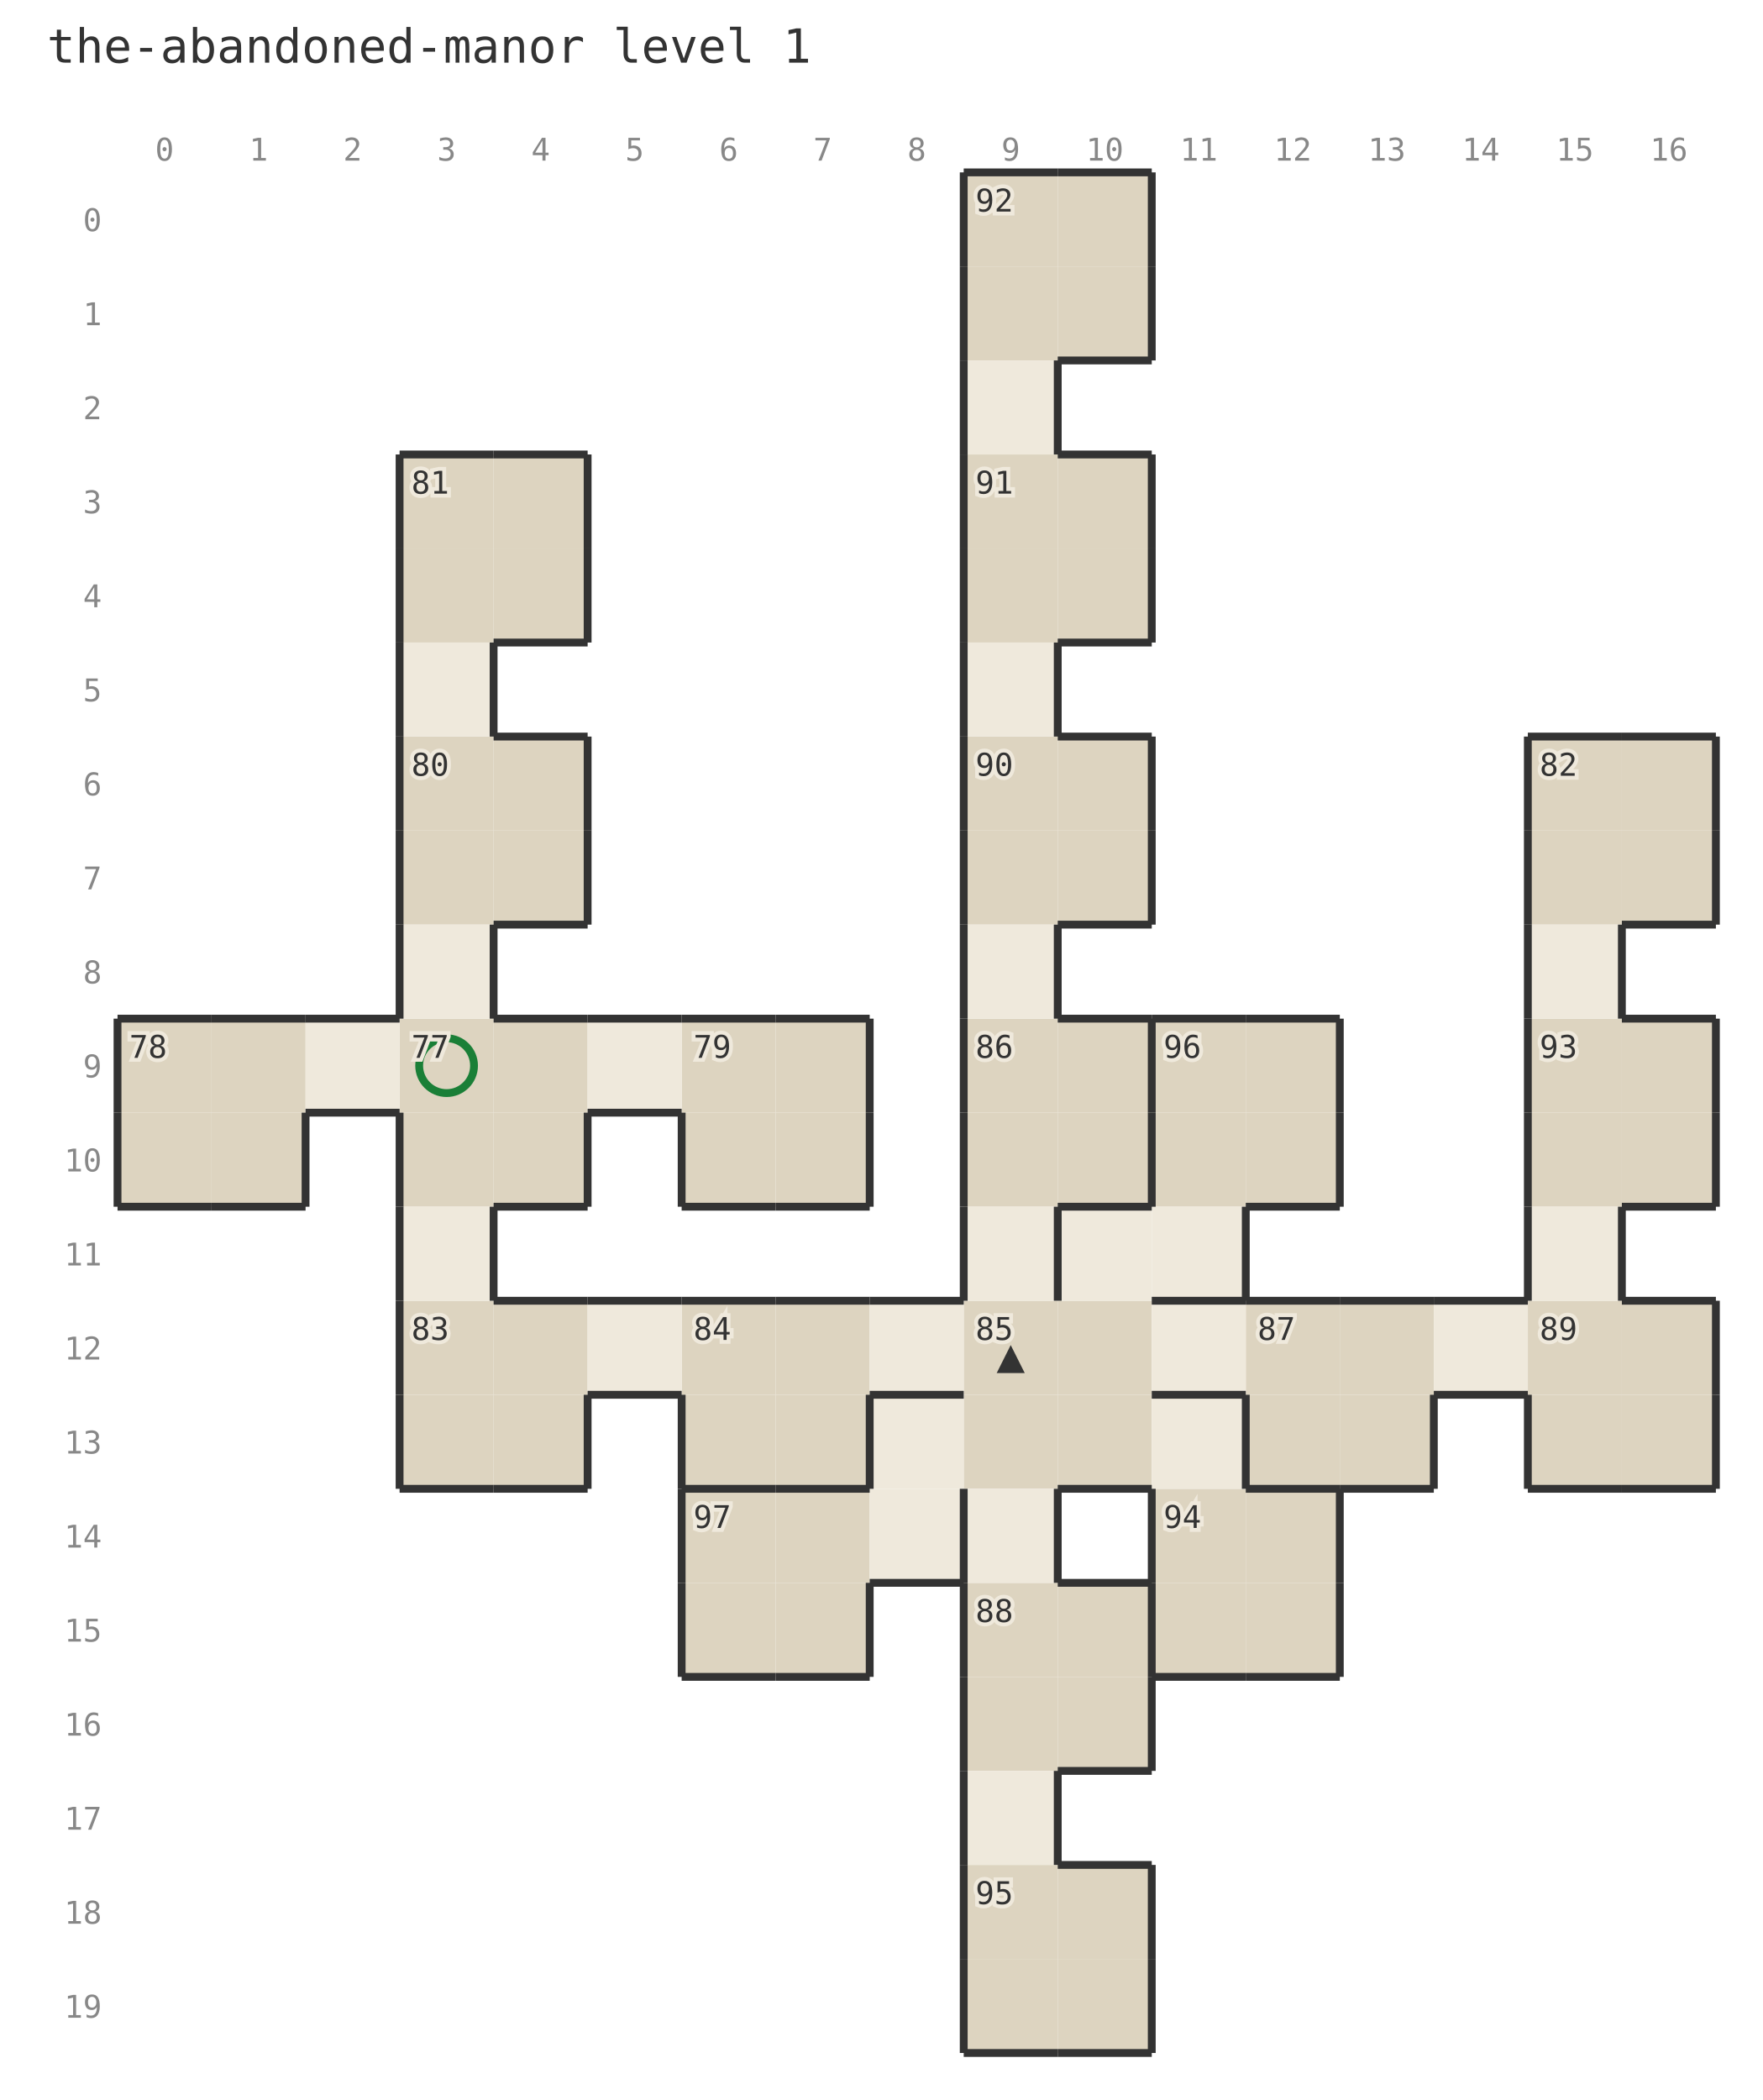
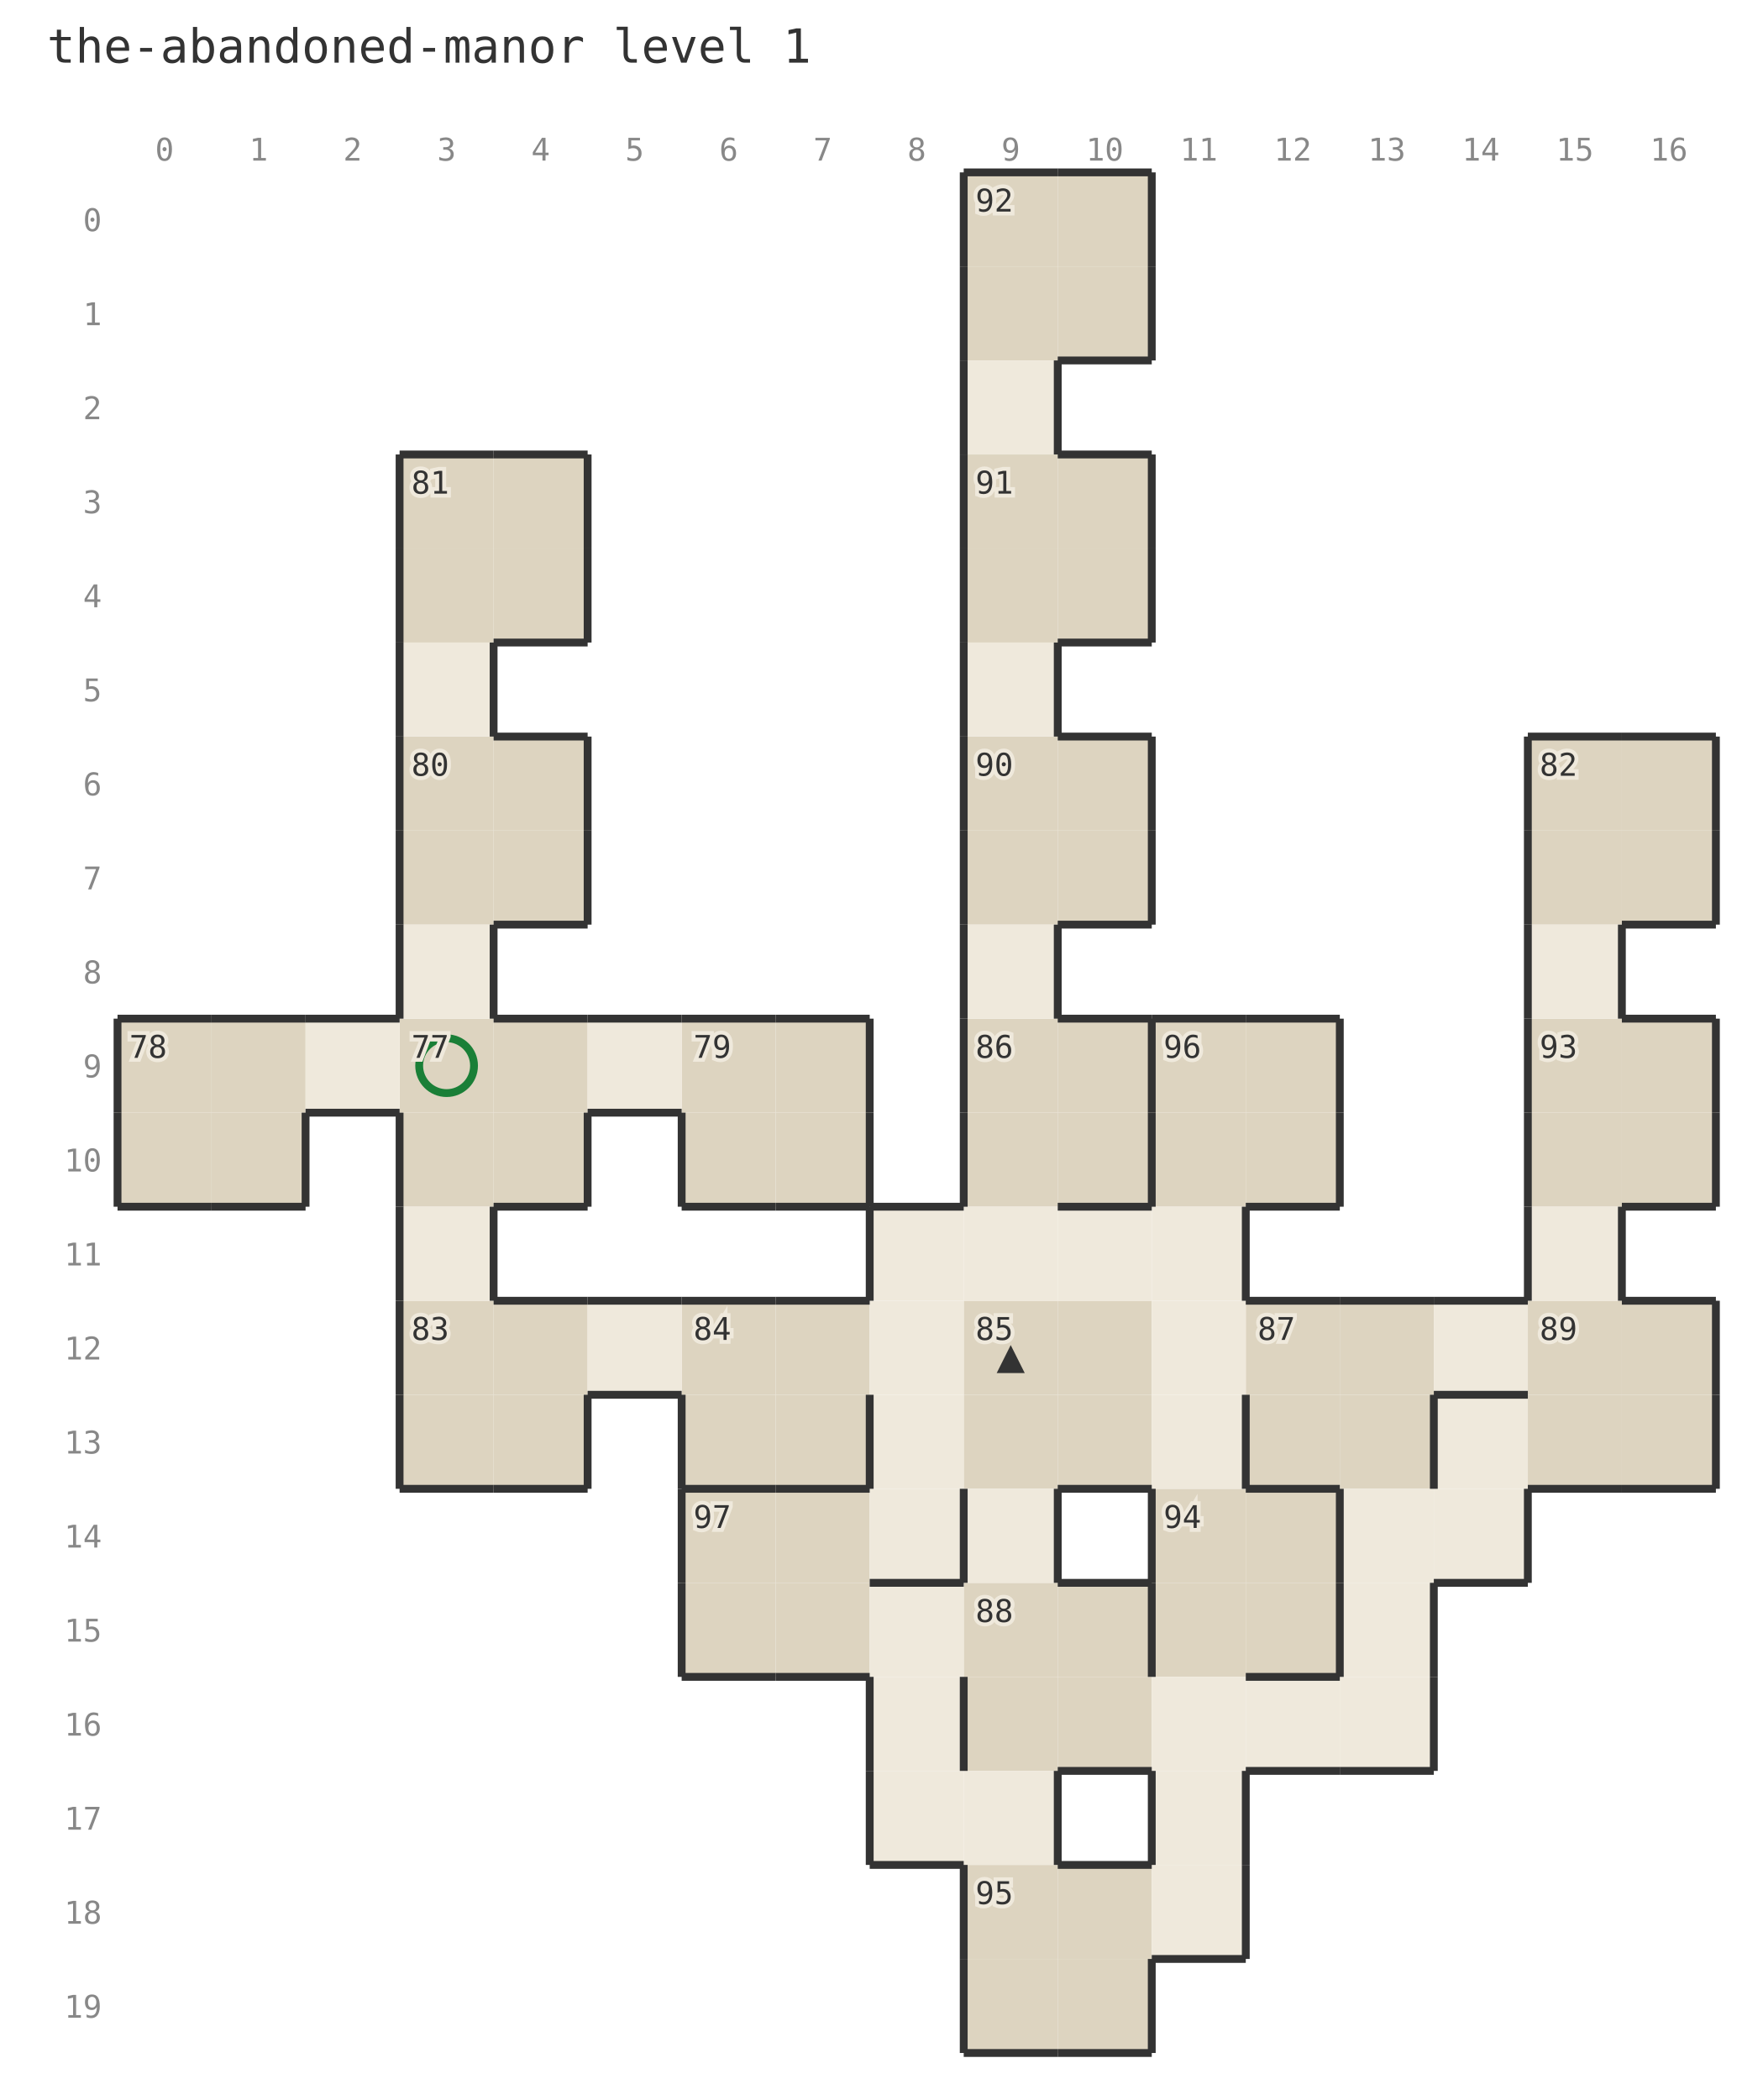
<svg xmlns="http://www.w3.org/2000/svg" width="450" height="536" viewBox="0 0 450 536">
  <text x="12" y="16" font-family="monospace" font-size="12" fill="#333333">the-abandoned-manor level 1</text>
  <text x="42" y="41" font-family="monospace" font-size="8" text-anchor="middle" fill="#888888">0</text>
  <text x="66" y="41" font-family="monospace" font-size="8" text-anchor="middle" fill="#888888">1</text>
  <text x="90" y="41" font-family="monospace" font-size="8" text-anchor="middle" fill="#888888">2</text>
  <text x="114" y="41" font-family="monospace" font-size="8" text-anchor="middle" fill="#888888">3</text>
  <text x="138" y="41" font-family="monospace" font-size="8" text-anchor="middle" fill="#888888">4</text>
  <text x="162" y="41" font-family="monospace" font-size="8" text-anchor="middle" fill="#888888">5</text>
  <text x="186" y="41" font-family="monospace" font-size="8" text-anchor="middle" fill="#888888">6</text>
  <text x="210" y="41" font-family="monospace" font-size="8" text-anchor="middle" fill="#888888">7</text>
  <text x="234" y="41" font-family="monospace" font-size="8" text-anchor="middle" fill="#888888">8</text>
  <text x="258" y="41" font-family="monospace" font-size="8" text-anchor="middle" fill="#888888">9</text>
  <text x="282" y="41" font-family="monospace" font-size="8" text-anchor="middle" fill="#888888">10</text>
  <text x="306" y="41" font-family="monospace" font-size="8" text-anchor="middle" fill="#888888">11</text>
  <text x="330" y="41" font-family="monospace" font-size="8" text-anchor="middle" fill="#888888">12</text>
  <text x="354" y="41" font-family="monospace" font-size="8" text-anchor="middle" fill="#888888">13</text>
  <text x="378" y="41" font-family="monospace" font-size="8" text-anchor="middle" fill="#888888">14</text>
  <text x="402" y="41" font-family="monospace" font-size="8" text-anchor="middle" fill="#888888">15</text>
  <text x="426" y="41" font-family="monospace" font-size="8" text-anchor="middle" fill="#888888">16</text>
  <text x="26" y="59" font-family="monospace" font-size="8" text-anchor="end" fill="#888888">0</text>
  <text x="26" y="83" font-family="monospace" font-size="8" text-anchor="end" fill="#888888">1</text>
  <text x="26" y="107" font-family="monospace" font-size="8" text-anchor="end" fill="#888888">2</text>
  <text x="26" y="131" font-family="monospace" font-size="8" text-anchor="end" fill="#888888">3</text>
  <text x="26" y="155" font-family="monospace" font-size="8" text-anchor="end" fill="#888888">4</text>
  <text x="26" y="179" font-family="monospace" font-size="8" text-anchor="end" fill="#888888">5</text>
  <text x="26" y="203" font-family="monospace" font-size="8" text-anchor="end" fill="#888888">6</text>
  <text x="26" y="227" font-family="monospace" font-size="8" text-anchor="end" fill="#888888">7</text>
  <text x="26" y="251" font-family="monospace" font-size="8" text-anchor="end" fill="#888888">8</text>
  <text x="26" y="275" font-family="monospace" font-size="8" text-anchor="end" fill="#888888">9</text>
  <text x="26" y="299" font-family="monospace" font-size="8" text-anchor="end" fill="#888888">10</text>
  <text x="26" y="323" font-family="monospace" font-size="8" text-anchor="end" fill="#888888">11</text>
  <text x="26" y="347" font-family="monospace" font-size="8" text-anchor="end" fill="#888888">12</text>
  <text x="26" y="371" font-family="monospace" font-size="8" text-anchor="end" fill="#888888">13</text>
  <text x="26" y="395" font-family="monospace" font-size="8" text-anchor="end" fill="#888888">14</text>
  <text x="26" y="419" font-family="monospace" font-size="8" text-anchor="end" fill="#888888">15</text>
  <text x="26" y="443" font-family="monospace" font-size="8" text-anchor="end" fill="#888888">16</text>
  <text x="26" y="467" font-family="monospace" font-size="8" text-anchor="end" fill="#888888">17</text>
  <text x="26" y="491" font-family="monospace" font-size="8" text-anchor="end" fill="#888888">18</text>
  <text x="26" y="515" font-family="monospace" font-size="8" text-anchor="end" fill="#888888">19</text>
  <rect x="102" y="260" width="24" height="24" fill="#ddd4c0" />
  <rect x="126" y="260" width="24" height="24" fill="#ddd4c0" />
  <rect x="102" y="284" width="24" height="24" fill="#ddd4c0" />
  <rect x="126" y="284" width="24" height="24" fill="#ddd4c0" />
  <rect x="30" y="260" width="24" height="24" fill="#ddd4c0" />
  <rect x="54" y="260" width="24" height="24" fill="#ddd4c0" />
  <rect x="30" y="284" width="24" height="24" fill="#ddd4c0" />
  <rect x="54" y="284" width="24" height="24" fill="#ddd4c0" />
  <rect x="174" y="260" width="24" height="24" fill="#ddd4c0" />
  <rect x="198" y="260" width="24" height="24" fill="#ddd4c0" />
  <rect x="174" y="284" width="24" height="24" fill="#ddd4c0" />
  <rect x="198" y="284" width="24" height="24" fill="#ddd4c0" />
  <rect x="102" y="188" width="24" height="24" fill="#ddd4c0" />
  <rect x="126" y="188" width="24" height="24" fill="#ddd4c0" />
  <rect x="102" y="212" width="24" height="24" fill="#ddd4c0" />
  <rect x="126" y="212" width="24" height="24" fill="#ddd4c0" />
  <rect x="102" y="116" width="24" height="24" fill="#ddd4c0" />
  <rect x="126" y="116" width="24" height="24" fill="#ddd4c0" />
  <rect x="102" y="140" width="24" height="24" fill="#ddd4c0" />
  <rect x="126" y="140" width="24" height="24" fill="#ddd4c0" />
  <rect x="390" y="188" width="24" height="24" fill="#ddd4c0" />
  <rect x="414" y="188" width="24" height="24" fill="#ddd4c0" />
  <rect x="390" y="212" width="24" height="24" fill="#ddd4c0" />
  <rect x="414" y="212" width="24" height="24" fill="#ddd4c0" />
  <rect x="102" y="332" width="24" height="24" fill="#ddd4c0" />
  <rect x="126" y="332" width="24" height="24" fill="#ddd4c0" />
  <rect x="102" y="356" width="24" height="24" fill="#ddd4c0" />
  <rect x="126" y="356" width="24" height="24" fill="#ddd4c0" />
  <rect x="174" y="332" width="24" height="24" fill="#ddd4c0" />
  <rect x="198" y="332" width="24" height="24" fill="#ddd4c0" />
  <rect x="174" y="356" width="24" height="24" fill="#ddd4c0" />
  <rect x="198" y="356" width="24" height="24" fill="#ddd4c0" />
  <rect x="246" y="332" width="24" height="24" fill="#ddd4c0" />
  <rect x="270" y="332" width="24" height="24" fill="#ddd4c0" />
  <rect x="246" y="356" width="24" height="24" fill="#ddd4c0" />
  <rect x="270" y="356" width="24" height="24" fill="#ddd4c0" />
  <rect x="246" y="260" width="24" height="24" fill="#ddd4c0" />
  <rect x="270" y="260" width="24" height="24" fill="#ddd4c0" />
  <rect x="246" y="284" width="24" height="24" fill="#ddd4c0" />
  <rect x="270" y="284" width="24" height="24" fill="#ddd4c0" />
  <rect x="318" y="332" width="24" height="24" fill="#ddd4c0" />
  <rect x="342" y="332" width="24" height="24" fill="#ddd4c0" />
  <rect x="318" y="356" width="24" height="24" fill="#ddd4c0" />
  <rect x="342" y="356" width="24" height="24" fill="#ddd4c0" />
  <rect x="246" y="404" width="24" height="24" fill="#ddd4c0" />
  <rect x="270" y="404" width="24" height="24" fill="#ddd4c0" />
  <rect x="246" y="428" width="24" height="24" fill="#ddd4c0" />
  <rect x="270" y="428" width="24" height="24" fill="#ddd4c0" />
  <rect x="390" y="332" width="24" height="24" fill="#ddd4c0" />
  <rect x="414" y="332" width="24" height="24" fill="#ddd4c0" />
  <rect x="390" y="356" width="24" height="24" fill="#ddd4c0" />
  <rect x="414" y="356" width="24" height="24" fill="#ddd4c0" />
  <rect x="246" y="188" width="24" height="24" fill="#ddd4c0" />
  <rect x="270" y="188" width="24" height="24" fill="#ddd4c0" />
  <rect x="246" y="212" width="24" height="24" fill="#ddd4c0" />
  <rect x="270" y="212" width="24" height="24" fill="#ddd4c0" />
  <rect x="246" y="116" width="24" height="24" fill="#ddd4c0" />
  <rect x="270" y="116" width="24" height="24" fill="#ddd4c0" />
  <rect x="246" y="140" width="24" height="24" fill="#ddd4c0" />
  <rect x="270" y="140" width="24" height="24" fill="#ddd4c0" />
  <rect x="246" y="44" width="24" height="24" fill="#ddd4c0" />
  <rect x="270" y="44" width="24" height="24" fill="#ddd4c0" />
  <rect x="246" y="68" width="24" height="24" fill="#ddd4c0" />
  <rect x="270" y="68" width="24" height="24" fill="#ddd4c0" />
  <rect x="390" y="260" width="24" height="24" fill="#ddd4c0" />
  <rect x="414" y="260" width="24" height="24" fill="#ddd4c0" />
  <rect x="390" y="284" width="24" height="24" fill="#ddd4c0" />
  <rect x="414" y="284" width="24" height="24" fill="#ddd4c0" />
  <rect x="294" y="380" width="24" height="24" fill="#ddd4c0" />
  <rect x="318" y="380" width="24" height="24" fill="#ddd4c0" />
  <rect x="294" y="404" width="24" height="24" fill="#ddd4c0" />
  <rect x="318" y="404" width="24" height="24" fill="#ddd4c0" />
  <rect x="246" y="476" width="24" height="24" fill="#ddd4c0" />
  <rect x="270" y="476" width="24" height="24" fill="#ddd4c0" />
  <rect x="246" y="500" width="24" height="24" fill="#ddd4c0" />
  <rect x="270" y="500" width="24" height="24" fill="#ddd4c0" />
  <rect x="294" y="260" width="24" height="24" fill="#ddd4c0" />
  <rect x="318" y="260" width="24" height="24" fill="#ddd4c0" />
  <rect x="294" y="284" width="24" height="24" fill="#ddd4c0" />
  <rect x="318" y="284" width="24" height="24" fill="#ddd4c0" />
  <rect x="174" y="380" width="24" height="24" fill="#ddd4c0" />
  <rect x="198" y="380" width="24" height="24" fill="#ddd4c0" />
  <rect x="174" y="404" width="24" height="24" fill="#ddd4c0" />
  <rect x="198" y="404" width="24" height="24" fill="#ddd4c0" />
  <rect x="246" y="92" width="24" height="24" fill="#efe9dc" />
  <rect x="102" y="164" width="24" height="24" fill="#efe9dc" />
  <rect x="246" y="164" width="24" height="24" fill="#efe9dc" />
  <rect x="102" y="236" width="24" height="24" fill="#efe9dc" />
  <rect x="246" y="236" width="24" height="24" fill="#efe9dc" />
  <rect x="390" y="236" width="24" height="24" fill="#efe9dc" />
  <rect x="78" y="260" width="24" height="24" fill="#efe9dc" />
  <rect x="150" y="260" width="24" height="24" fill="#efe9dc" />
  <rect x="102" y="308" width="24" height="24" fill="#efe9dc" />
+   <rect x="222" y="308" width="24" height="24" fill="#efe9dc" />
  <rect x="246" y="308" width="24" height="24" fill="#efe9dc" />
  <rect x="270" y="308" width="24" height="24" fill="#efe9dc" />
  <rect x="294" y="308" width="24" height="24" fill="#efe9dc" />
  <rect x="390" y="308" width="24" height="24" fill="#efe9dc" />
  <rect x="150" y="332" width="24" height="24" fill="#efe9dc" />
  <rect x="222" y="332" width="24" height="24" fill="#efe9dc" />
  <rect x="294" y="332" width="24" height="24" fill="#efe9dc" />
  <rect x="366" y="332" width="24" height="24" fill="#efe9dc" />
  <rect x="222" y="356" width="24" height="24" fill="#efe9dc" />
  <rect x="294" y="356" width="24" height="24" fill="#efe9dc" />
+   <rect x="366" y="356" width="24" height="24" fill="#efe9dc" />
  <rect x="222" y="380" width="24" height="24" fill="#efe9dc" />
  <rect x="246" y="380" width="24" height="24" fill="#efe9dc" />
+   <rect x="342" y="380" width="24" height="24" fill="#efe9dc" />
+   <rect x="366" y="380" width="24" height="24" fill="#efe9dc" />
+   <rect x="222" y="404" width="24" height="24" fill="#efe9dc" />
+   <rect x="342" y="404" width="24" height="24" fill="#efe9dc" />
+   <rect x="222" y="428" width="24" height="24" fill="#efe9dc" />
+   <rect x="294" y="428" width="24" height="24" fill="#efe9dc" />
+   <rect x="318" y="428" width="24" height="24" fill="#efe9dc" />
+   <rect x="342" y="428" width="24" height="24" fill="#efe9dc" />
+   <rect x="222" y="452" width="24" height="24" fill="#efe9dc" />
  <rect x="246" y="452" width="24" height="24" fill="#efe9dc" />
+   <rect x="294" y="452" width="24" height="24" fill="#efe9dc" />
+   <rect x="294" y="476" width="24" height="24" fill="#efe9dc" />
  <line x1="30" y1="260" x2="30" y2="284" stroke="#333333" stroke-width="2" />
  <line x1="30" y1="260" x2="54" y2="260" stroke="#333333" stroke-width="2" />
  <line x1="30" y1="284" x2="30" y2="308" stroke="#333333" stroke-width="2" />
  <line x1="30" y1="308" x2="54" y2="308" stroke="#333333" stroke-width="2" />
  <line x1="54" y1="260" x2="78" y2="260" stroke="#333333" stroke-width="2" />
  <line x1="54" y1="308" x2="78" y2="308" stroke="#333333" stroke-width="2" />
  <line x1="78" y1="260" x2="102" y2="260" stroke="#333333" stroke-width="2" />
  <line x1="78" y1="284" x2="78" y2="308" stroke="#333333" stroke-width="2" />
  <line x1="78" y1="284" x2="102" y2="284" stroke="#333333" stroke-width="2" />
  <line x1="102" y1="116" x2="102" y2="140" stroke="#333333" stroke-width="2" />
  <line x1="102" y1="116" x2="126" y2="116" stroke="#333333" stroke-width="2" />
  <line x1="102" y1="140" x2="102" y2="164" stroke="#333333" stroke-width="2" />
  <line x1="102" y1="164" x2="102" y2="188" stroke="#333333" stroke-width="2" />
  <line x1="102" y1="188" x2="102" y2="212" stroke="#333333" stroke-width="2" />
  <line x1="102" y1="212" x2="102" y2="236" stroke="#333333" stroke-width="2" />
  <line x1="102" y1="236" x2="102" y2="260" stroke="#333333" stroke-width="2" />
  <line x1="102" y1="284" x2="102" y2="308" stroke="#333333" stroke-width="2" />
  <line x1="102" y1="308" x2="102" y2="332" stroke="#333333" stroke-width="2" />
  <line x1="102" y1="332" x2="102" y2="356" stroke="#333333" stroke-width="2" />
  <line x1="102" y1="356" x2="102" y2="380" stroke="#333333" stroke-width="2" />
  <line x1="102" y1="380" x2="126" y2="380" stroke="#333333" stroke-width="2" />
  <line x1="126" y1="116" x2="150" y2="116" stroke="#333333" stroke-width="2" />
  <line x1="126" y1="164" x2="126" y2="188" stroke="#333333" stroke-width="2" />
  <line x1="126" y1="164" x2="150" y2="164" stroke="#333333" stroke-width="2" />
  <line x1="126" y1="188" x2="150" y2="188" stroke="#333333" stroke-width="2" />
  <line x1="126" y1="236" x2="126" y2="260" stroke="#333333" stroke-width="2" />
  <line x1="126" y1="236" x2="150" y2="236" stroke="#333333" stroke-width="2" />
  <line x1="126" y1="260" x2="150" y2="260" stroke="#333333" stroke-width="2" />
  <line x1="126" y1="308" x2="126" y2="332" stroke="#333333" stroke-width="2" />
  <line x1="126" y1="308" x2="150" y2="308" stroke="#333333" stroke-width="2" />
  <line x1="126" y1="332" x2="150" y2="332" stroke="#333333" stroke-width="2" />
  <line x1="126" y1="380" x2="150" y2="380" stroke="#333333" stroke-width="2" />
  <line x1="150" y1="116" x2="150" y2="140" stroke="#333333" stroke-width="2" />
  <line x1="150" y1="140" x2="150" y2="164" stroke="#333333" stroke-width="2" />
  <line x1="150" y1="188" x2="150" y2="212" stroke="#333333" stroke-width="2" />
  <line x1="150" y1="212" x2="150" y2="236" stroke="#333333" stroke-width="2" />
  <line x1="150" y1="260" x2="174" y2="260" stroke="#333333" stroke-width="2" />
  <line x1="150" y1="284" x2="150" y2="308" stroke="#333333" stroke-width="2" />
  <line x1="150" y1="284" x2="174" y2="284" stroke="#333333" stroke-width="2" />
  <line x1="150" y1="332" x2="174" y2="332" stroke="#333333" stroke-width="2" />
  <line x1="150" y1="356" x2="150" y2="380" stroke="#333333" stroke-width="2" />
  <line x1="150" y1="356" x2="174" y2="356" stroke="#333333" stroke-width="2" />
  <line x1="174" y1="260" x2="198" y2="260" stroke="#333333" stroke-width="2" />
  <line x1="174" y1="284" x2="174" y2="308" stroke="#333333" stroke-width="2" />
  <line x1="174" y1="308" x2="198" y2="308" stroke="#333333" stroke-width="2" />
  <line x1="174" y1="332" x2="198" y2="332" stroke="#333333" stroke-width="2" />
  <line x1="174" y1="356" x2="174" y2="380" stroke="#333333" stroke-width="2" />
  <line x1="174" y1="380" x2="174" y2="404" stroke="#333333" stroke-width="2" />
  <line x1="174" y1="380" x2="198" y2="380" stroke="#333333" stroke-width="2" />
  <line x1="174" y1="404" x2="174" y2="428" stroke="#333333" stroke-width="2" />
  <line x1="174" y1="428" x2="198" y2="428" stroke="#333333" stroke-width="2" />
  <line x1="198" y1="260" x2="222" y2="260" stroke="#333333" stroke-width="2" />
  <line x1="198" y1="308" x2="222" y2="308" stroke="#333333" stroke-width="2" />
  <line x1="198" y1="332" x2="222" y2="332" stroke="#333333" stroke-width="2" />
  <line x1="198" y1="380" x2="222" y2="380" stroke="#333333" stroke-width="2" />
  <line x1="198" y1="428" x2="222" y2="428" stroke="#333333" stroke-width="2" />
  <line x1="222" y1="260" x2="222" y2="284" stroke="#333333" stroke-width="2" />
  <line x1="222" y1="284" x2="222" y2="308" stroke="#333333" stroke-width="2" />
-   <line x1="222" y1="332" x2="246" y2="332" stroke="#333333" stroke-width="2" />
+   <line x1="222" y1="308" x2="222" y2="332" stroke="#333333" stroke-width="2" />
+   <line x1="222" y1="308" x2="246" y2="308" stroke="#333333" stroke-width="2" />
  <line x1="222" y1="356" x2="222" y2="380" stroke="#333333" stroke-width="2" />
-   <line x1="222" y1="356" x2="246" y2="356" stroke="#333333" stroke-width="2" />
-   <line x1="222" y1="404" x2="222" y2="428" stroke="#333333" stroke-width="2" />
  <line x1="222" y1="404" x2="246" y2="404" stroke="#333333" stroke-width="2" />
+   <line x1="222" y1="428" x2="222" y2="452" stroke="#333333" stroke-width="2" />
+   <line x1="222" y1="452" x2="222" y2="476" stroke="#333333" stroke-width="2" />
+   <line x1="222" y1="476" x2="246" y2="476" stroke="#333333" stroke-width="2" />
  <line x1="246" y1="44" x2="246" y2="68" stroke="#333333" stroke-width="2" />
  <line x1="246" y1="44" x2="270" y2="44" stroke="#333333" stroke-width="2" />
  <line x1="246" y1="68" x2="246" y2="92" stroke="#333333" stroke-width="2" />
  <line x1="246" y1="92" x2="246" y2="116" stroke="#333333" stroke-width="2" />
  <line x1="246" y1="116" x2="246" y2="140" stroke="#333333" stroke-width="2" />
  <line x1="246" y1="140" x2="246" y2="164" stroke="#333333" stroke-width="2" />
  <line x1="246" y1="164" x2="246" y2="188" stroke="#333333" stroke-width="2" />
  <line x1="246" y1="188" x2="246" y2="212" stroke="#333333" stroke-width="2" />
  <line x1="246" y1="212" x2="246" y2="236" stroke="#333333" stroke-width="2" />
  <line x1="246" y1="236" x2="246" y2="260" stroke="#333333" stroke-width="2" />
  <line x1="246" y1="260" x2="246" y2="284" stroke="#333333" stroke-width="2" />
  <line x1="246" y1="284" x2="246" y2="308" stroke="#333333" stroke-width="2" />
-   <line x1="246" y1="308" x2="246" y2="332" stroke="#333333" stroke-width="2" />
  <line x1="246" y1="380" x2="246" y2="404" stroke="#333333" stroke-width="2" />
-   <line x1="246" y1="404" x2="246" y2="428" stroke="#333333" stroke-width="2" />
  <line x1="246" y1="428" x2="246" y2="452" stroke="#333333" stroke-width="2" />
-   <line x1="246" y1="452" x2="246" y2="476" stroke="#333333" stroke-width="2" />
  <line x1="246" y1="476" x2="246" y2="500" stroke="#333333" stroke-width="2" />
  <line x1="246" y1="500" x2="246" y2="524" stroke="#333333" stroke-width="2" />
  <line x1="246" y1="524" x2="270" y2="524" stroke="#333333" stroke-width="2" />
  <line x1="270" y1="44" x2="294" y2="44" stroke="#333333" stroke-width="2" />
  <line x1="270" y1="92" x2="270" y2="116" stroke="#333333" stroke-width="2" />
  <line x1="270" y1="92" x2="294" y2="92" stroke="#333333" stroke-width="2" />
  <line x1="270" y1="116" x2="294" y2="116" stroke="#333333" stroke-width="2" />
  <line x1="270" y1="164" x2="270" y2="188" stroke="#333333" stroke-width="2" />
  <line x1="270" y1="164" x2="294" y2="164" stroke="#333333" stroke-width="2" />
  <line x1="270" y1="188" x2="294" y2="188" stroke="#333333" stroke-width="2" />
  <line x1="270" y1="236" x2="270" y2="260" stroke="#333333" stroke-width="2" />
  <line x1="270" y1="236" x2="294" y2="236" stroke="#333333" stroke-width="2" />
  <line x1="270" y1="260" x2="294" y2="260" stroke="#333333" stroke-width="2" />
-   <line x1="270" y1="308" x2="270" y2="332" stroke="#333333" stroke-width="2" />
  <line x1="270" y1="308" x2="294" y2="308" stroke="#333333" stroke-width="2" />
  <line x1="270" y1="380" x2="270" y2="404" stroke="#333333" stroke-width="2" />
  <line x1="270" y1="380" x2="294" y2="380" stroke="#333333" stroke-width="2" />
  <line x1="270" y1="404" x2="294" y2="404" stroke="#333333" stroke-width="2" />
  <line x1="270" y1="452" x2="270" y2="476" stroke="#333333" stroke-width="2" />
  <line x1="270" y1="452" x2="294" y2="452" stroke="#333333" stroke-width="2" />
  <line x1="270" y1="476" x2="294" y2="476" stroke="#333333" stroke-width="2" />
  <line x1="270" y1="524" x2="294" y2="524" stroke="#333333" stroke-width="2" />
  <line x1="294" y1="44" x2="294" y2="68" stroke="#333333" stroke-width="2" />
  <line x1="294" y1="68" x2="294" y2="92" stroke="#333333" stroke-width="2" />
  <line x1="294" y1="116" x2="294" y2="140" stroke="#333333" stroke-width="2" />
  <line x1="294" y1="140" x2="294" y2="164" stroke="#333333" stroke-width="2" />
  <line x1="294" y1="188" x2="294" y2="212" stroke="#333333" stroke-width="2" />
  <line x1="294" y1="212" x2="294" y2="236" stroke="#333333" stroke-width="2" />
  <line x1="294" y1="260" x2="294" y2="284" stroke="#333333" stroke-width="2" />
  <line x1="294" y1="260" x2="318" y2="260" stroke="#333333" stroke-width="2" />
  <line x1="294" y1="284" x2="294" y2="308" stroke="#333333" stroke-width="2" />
-   <line x1="294" y1="332" x2="318" y2="332" stroke="#333333" stroke-width="2" />
-   <line x1="294" y1="356" x2="318" y2="356" stroke="#333333" stroke-width="2" />
  <line x1="294" y1="380" x2="294" y2="404" stroke="#333333" stroke-width="2" />
  <line x1="294" y1="404" x2="294" y2="428" stroke="#333333" stroke-width="2" />
-   <line x1="294" y1="428" x2="294" y2="452" stroke="#333333" stroke-width="2" />
-   <line x1="294" y1="428" x2="318" y2="428" stroke="#333333" stroke-width="2" />
-   <line x1="294" y1="476" x2="294" y2="500" stroke="#333333" stroke-width="2" />
+   <line x1="294" y1="452" x2="294" y2="476" stroke="#333333" stroke-width="2" />
  <line x1="294" y1="500" x2="294" y2="524" stroke="#333333" stroke-width="2" />
+   <line x1="294" y1="500" x2="318" y2="500" stroke="#333333" stroke-width="2" />
  <line x1="318" y1="260" x2="342" y2="260" stroke="#333333" stroke-width="2" />
  <line x1="318" y1="308" x2="318" y2="332" stroke="#333333" stroke-width="2" />
  <line x1="318" y1="308" x2="342" y2="308" stroke="#333333" stroke-width="2" />
  <line x1="318" y1="332" x2="342" y2="332" stroke="#333333" stroke-width="2" />
  <line x1="318" y1="356" x2="318" y2="380" stroke="#333333" stroke-width="2" />
  <line x1="318" y1="380" x2="342" y2="380" stroke="#333333" stroke-width="2" />
  <line x1="318" y1="428" x2="342" y2="428" stroke="#333333" stroke-width="2" />
+   <line x1="318" y1="452" x2="318" y2="476" stroke="#333333" stroke-width="2" />
+   <line x1="318" y1="452" x2="342" y2="452" stroke="#333333" stroke-width="2" />
+   <line x1="318" y1="476" x2="318" y2="500" stroke="#333333" stroke-width="2" />
  <line x1="342" y1="260" x2="342" y2="284" stroke="#333333" stroke-width="2" />
  <line x1="342" y1="284" x2="342" y2="308" stroke="#333333" stroke-width="2" />
  <line x1="342" y1="332" x2="366" y2="332" stroke="#333333" stroke-width="2" />
  <line x1="342" y1="380" x2="342" y2="404" stroke="#333333" stroke-width="2" />
-   <line x1="342" y1="380" x2="366" y2="380" stroke="#333333" stroke-width="2" />
  <line x1="342" y1="404" x2="342" y2="428" stroke="#333333" stroke-width="2" />
+   <line x1="342" y1="452" x2="366" y2="452" stroke="#333333" stroke-width="2" />
  <line x1="366" y1="332" x2="390" y2="332" stroke="#333333" stroke-width="2" />
  <line x1="366" y1="356" x2="366" y2="380" stroke="#333333" stroke-width="2" />
  <line x1="366" y1="356" x2="390" y2="356" stroke="#333333" stroke-width="2" />
+   <line x1="366" y1="404" x2="366" y2="428" stroke="#333333" stroke-width="2" />
+   <line x1="366" y1="404" x2="390" y2="404" stroke="#333333" stroke-width="2" />
+   <line x1="366" y1="428" x2="366" y2="452" stroke="#333333" stroke-width="2" />
  <line x1="390" y1="188" x2="390" y2="212" stroke="#333333" stroke-width="2" />
  <line x1="390" y1="188" x2="414" y2="188" stroke="#333333" stroke-width="2" />
  <line x1="390" y1="212" x2="390" y2="236" stroke="#333333" stroke-width="2" />
  <line x1="390" y1="236" x2="390" y2="260" stroke="#333333" stroke-width="2" />
  <line x1="390" y1="260" x2="390" y2="284" stroke="#333333" stroke-width="2" />
  <line x1="390" y1="284" x2="390" y2="308" stroke="#333333" stroke-width="2" />
  <line x1="390" y1="308" x2="390" y2="332" stroke="#333333" stroke-width="2" />
-   <line x1="390" y1="356" x2="390" y2="380" stroke="#333333" stroke-width="2" />
+   <line x1="390" y1="380" x2="390" y2="404" stroke="#333333" stroke-width="2" />
  <line x1="390" y1="380" x2="414" y2="380" stroke="#333333" stroke-width="2" />
  <line x1="414" y1="188" x2="438" y2="188" stroke="#333333" stroke-width="2" />
  <line x1="414" y1="236" x2="414" y2="260" stroke="#333333" stroke-width="2" />
  <line x1="414" y1="236" x2="438" y2="236" stroke="#333333" stroke-width="2" />
  <line x1="414" y1="260" x2="438" y2="260" stroke="#333333" stroke-width="2" />
  <line x1="414" y1="308" x2="414" y2="332" stroke="#333333" stroke-width="2" />
  <line x1="414" y1="308" x2="438" y2="308" stroke="#333333" stroke-width="2" />
  <line x1="414" y1="332" x2="438" y2="332" stroke="#333333" stroke-width="2" />
  <line x1="414" y1="380" x2="438" y2="380" stroke="#333333" stroke-width="2" />
  <line x1="438" y1="188" x2="438" y2="212" stroke="#333333" stroke-width="2" />
  <line x1="438" y1="212" x2="438" y2="236" stroke="#333333" stroke-width="2" />
  <line x1="438" y1="260" x2="438" y2="284" stroke="#333333" stroke-width="2" />
  <line x1="438" y1="284" x2="438" y2="308" stroke="#333333" stroke-width="2" />
  <line x1="438" y1="332" x2="438" y2="356" stroke="#333333" stroke-width="2" />
  <line x1="438" y1="356" x2="438" y2="380" stroke="#333333" stroke-width="2" />
  <circle cx="114" cy="272" r="7" fill="none" stroke="#1a7f37" stroke-width="2" />
  <text x="258" y="350" font-family="monospace" font-size="12" text-anchor="middle" fill="#333333">▲</text>
  <text x="105" y="270" font-family="monospace" font-size="8" paint-order="stroke" stroke="#efe9dc" stroke-width="2" fill="#333333">77</text>
  <text x="33" y="270" font-family="monospace" font-size="8" paint-order="stroke" stroke="#efe9dc" stroke-width="2" fill="#333333">78</text>
  <text x="177" y="270" font-family="monospace" font-size="8" paint-order="stroke" stroke="#efe9dc" stroke-width="2" fill="#333333">79</text>
  <text x="105" y="198" font-family="monospace" font-size="8" paint-order="stroke" stroke="#efe9dc" stroke-width="2" fill="#333333">80</text>
  <text x="105" y="126" font-family="monospace" font-size="8" paint-order="stroke" stroke="#efe9dc" stroke-width="2" fill="#333333">81</text>
  <text x="393" y="198" font-family="monospace" font-size="8" paint-order="stroke" stroke="#efe9dc" stroke-width="2" fill="#333333">82</text>
  <text x="105" y="342" font-family="monospace" font-size="8" paint-order="stroke" stroke="#efe9dc" stroke-width="2" fill="#333333">83</text>
  <text x="177" y="342" font-family="monospace" font-size="8" paint-order="stroke" stroke="#efe9dc" stroke-width="2" fill="#333333">84</text>
  <text x="249" y="342" font-family="monospace" font-size="8" paint-order="stroke" stroke="#efe9dc" stroke-width="2" fill="#333333">85</text>
  <text x="249" y="270" font-family="monospace" font-size="8" paint-order="stroke" stroke="#efe9dc" stroke-width="2" fill="#333333">86</text>
  <text x="321" y="342" font-family="monospace" font-size="8" paint-order="stroke" stroke="#efe9dc" stroke-width="2" fill="#333333">87</text>
  <text x="249" y="414" font-family="monospace" font-size="8" paint-order="stroke" stroke="#efe9dc" stroke-width="2" fill="#333333">88</text>
  <text x="393" y="342" font-family="monospace" font-size="8" paint-order="stroke" stroke="#efe9dc" stroke-width="2" fill="#333333">89</text>
  <text x="249" y="198" font-family="monospace" font-size="8" paint-order="stroke" stroke="#efe9dc" stroke-width="2" fill="#333333">90</text>
  <text x="249" y="126" font-family="monospace" font-size="8" paint-order="stroke" stroke="#efe9dc" stroke-width="2" fill="#333333">91</text>
  <text x="249" y="54" font-family="monospace" font-size="8" paint-order="stroke" stroke="#efe9dc" stroke-width="2" fill="#333333">92</text>
  <text x="393" y="270" font-family="monospace" font-size="8" paint-order="stroke" stroke="#efe9dc" stroke-width="2" fill="#333333">93</text>
  <text x="297" y="390" font-family="monospace" font-size="8" paint-order="stroke" stroke="#efe9dc" stroke-width="2" fill="#333333">94</text>
  <text x="249" y="486" font-family="monospace" font-size="8" paint-order="stroke" stroke="#efe9dc" stroke-width="2" fill="#333333">95</text>
  <text x="297" y="270" font-family="monospace" font-size="8" paint-order="stroke" stroke="#efe9dc" stroke-width="2" fill="#333333">96</text>
  <text x="177" y="390" font-family="monospace" font-size="8" paint-order="stroke" stroke="#efe9dc" stroke-width="2" fill="#333333">97</text>
</svg>
